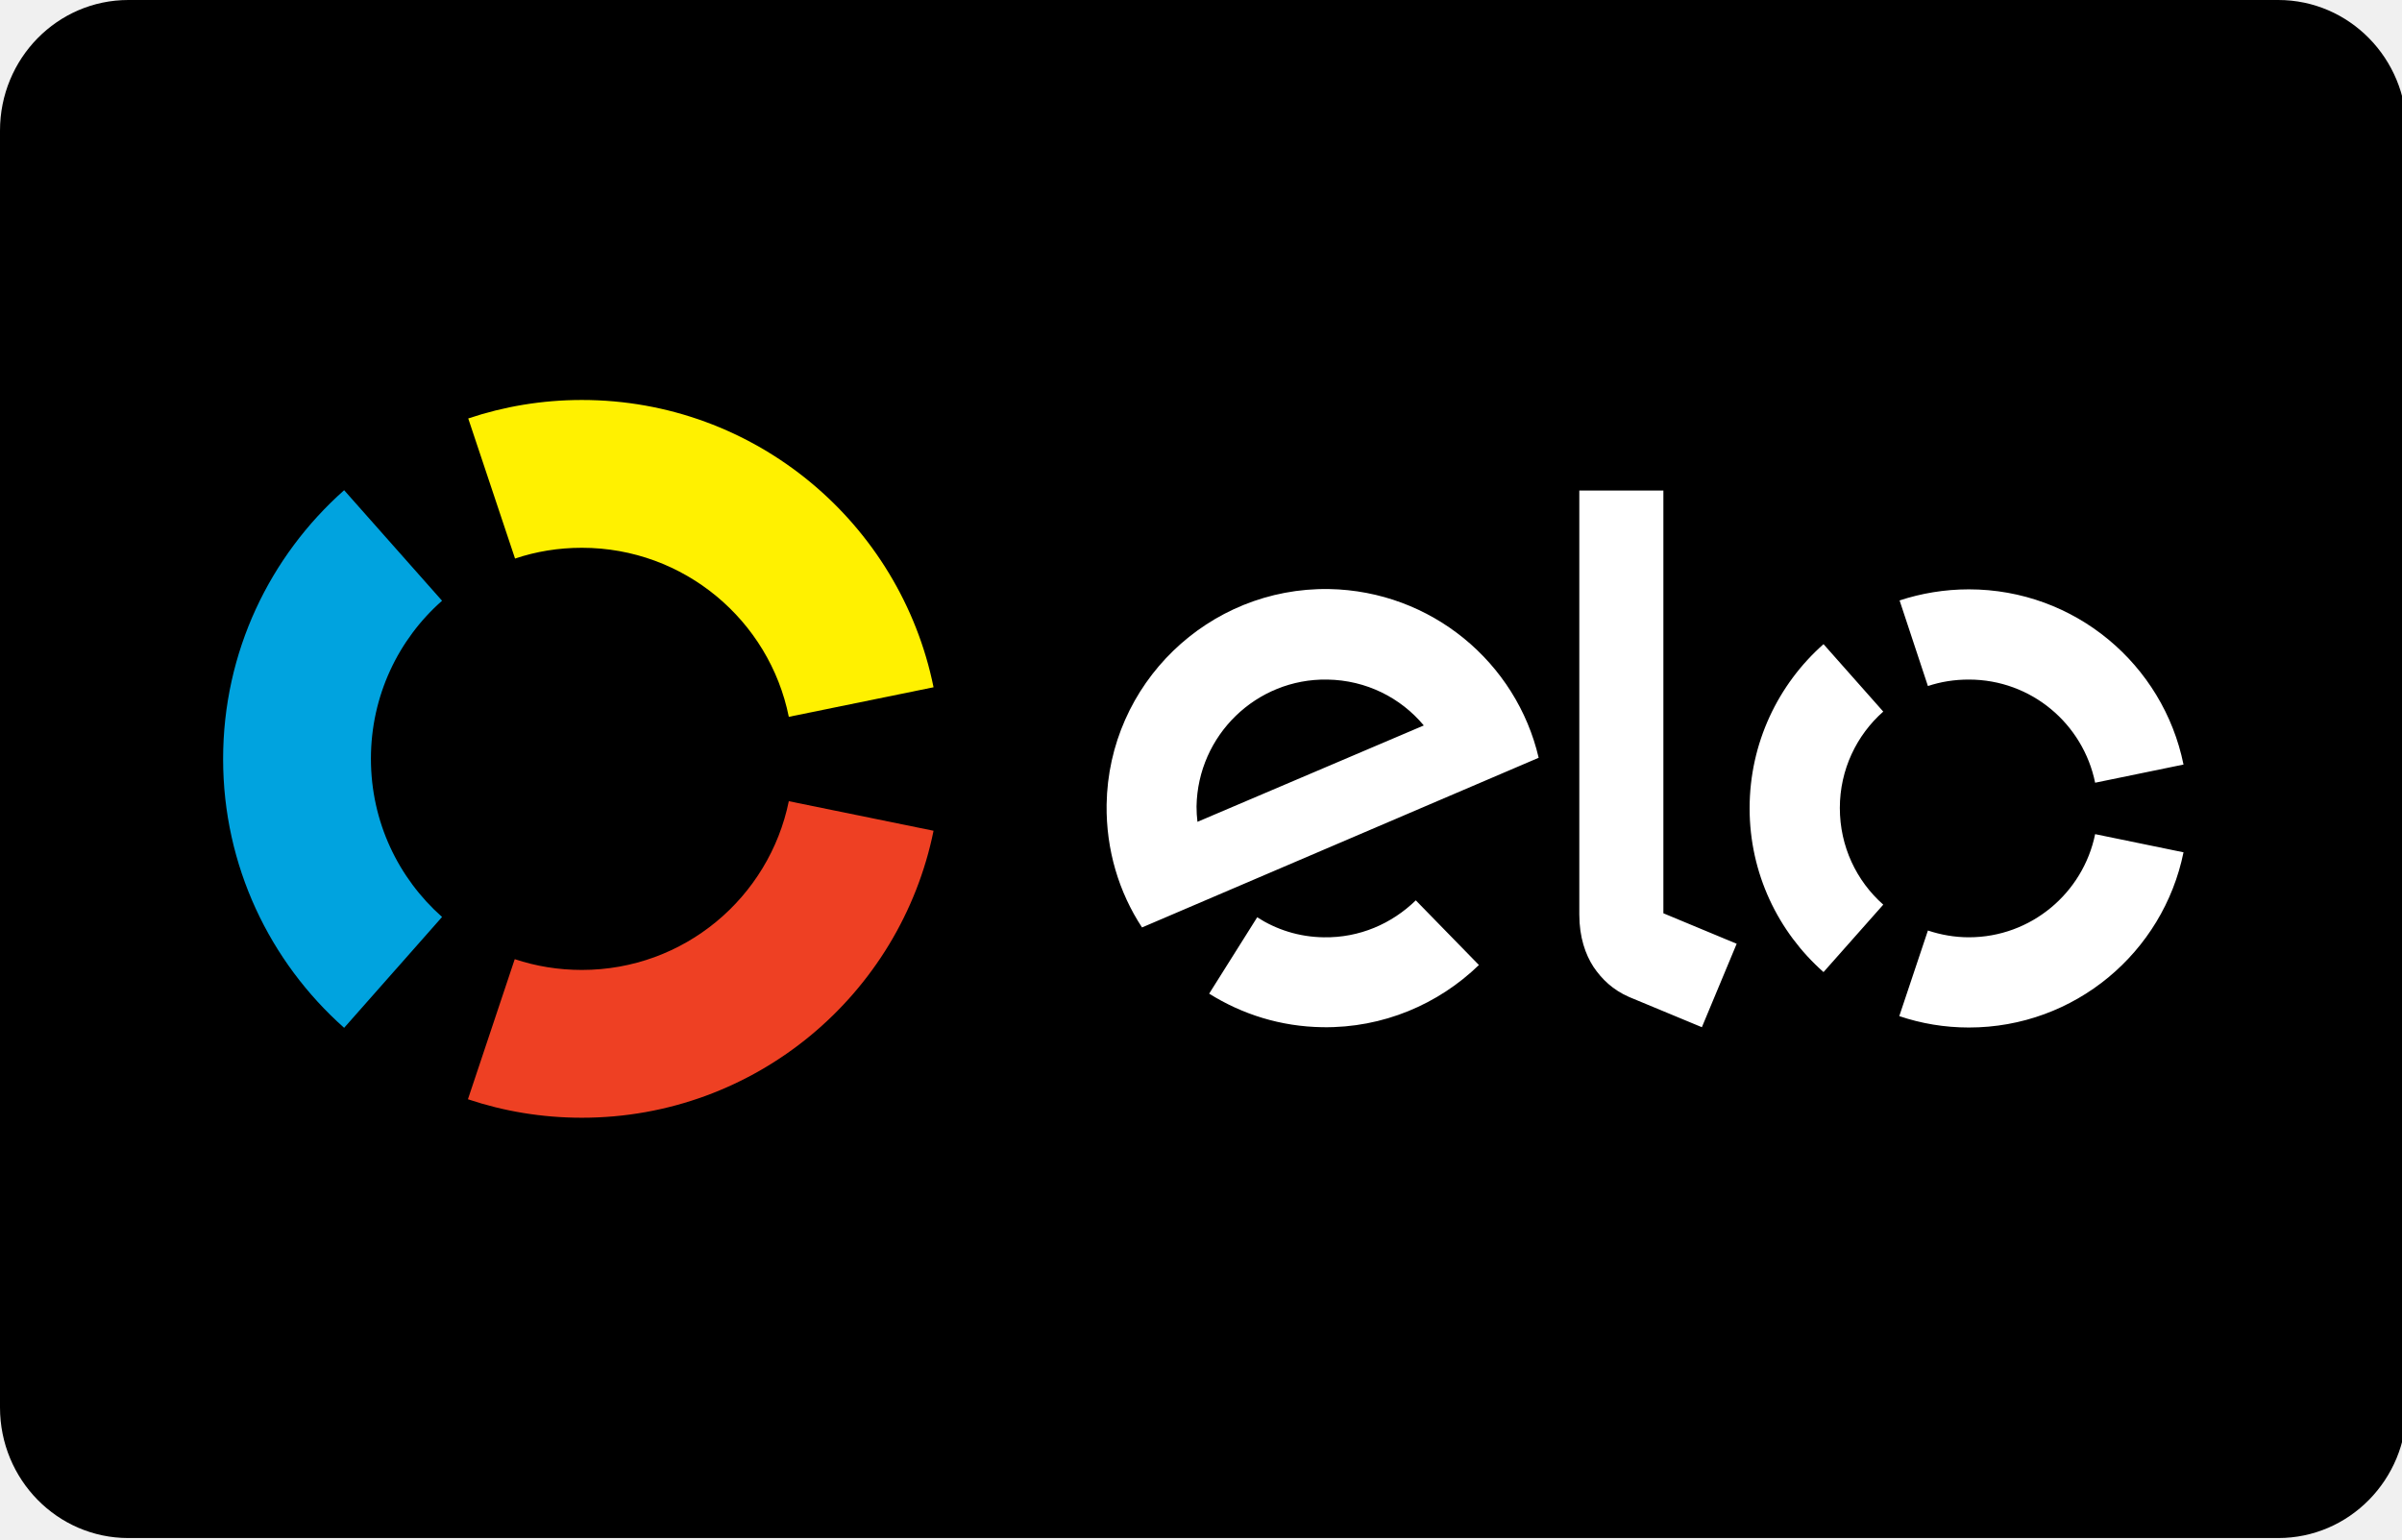
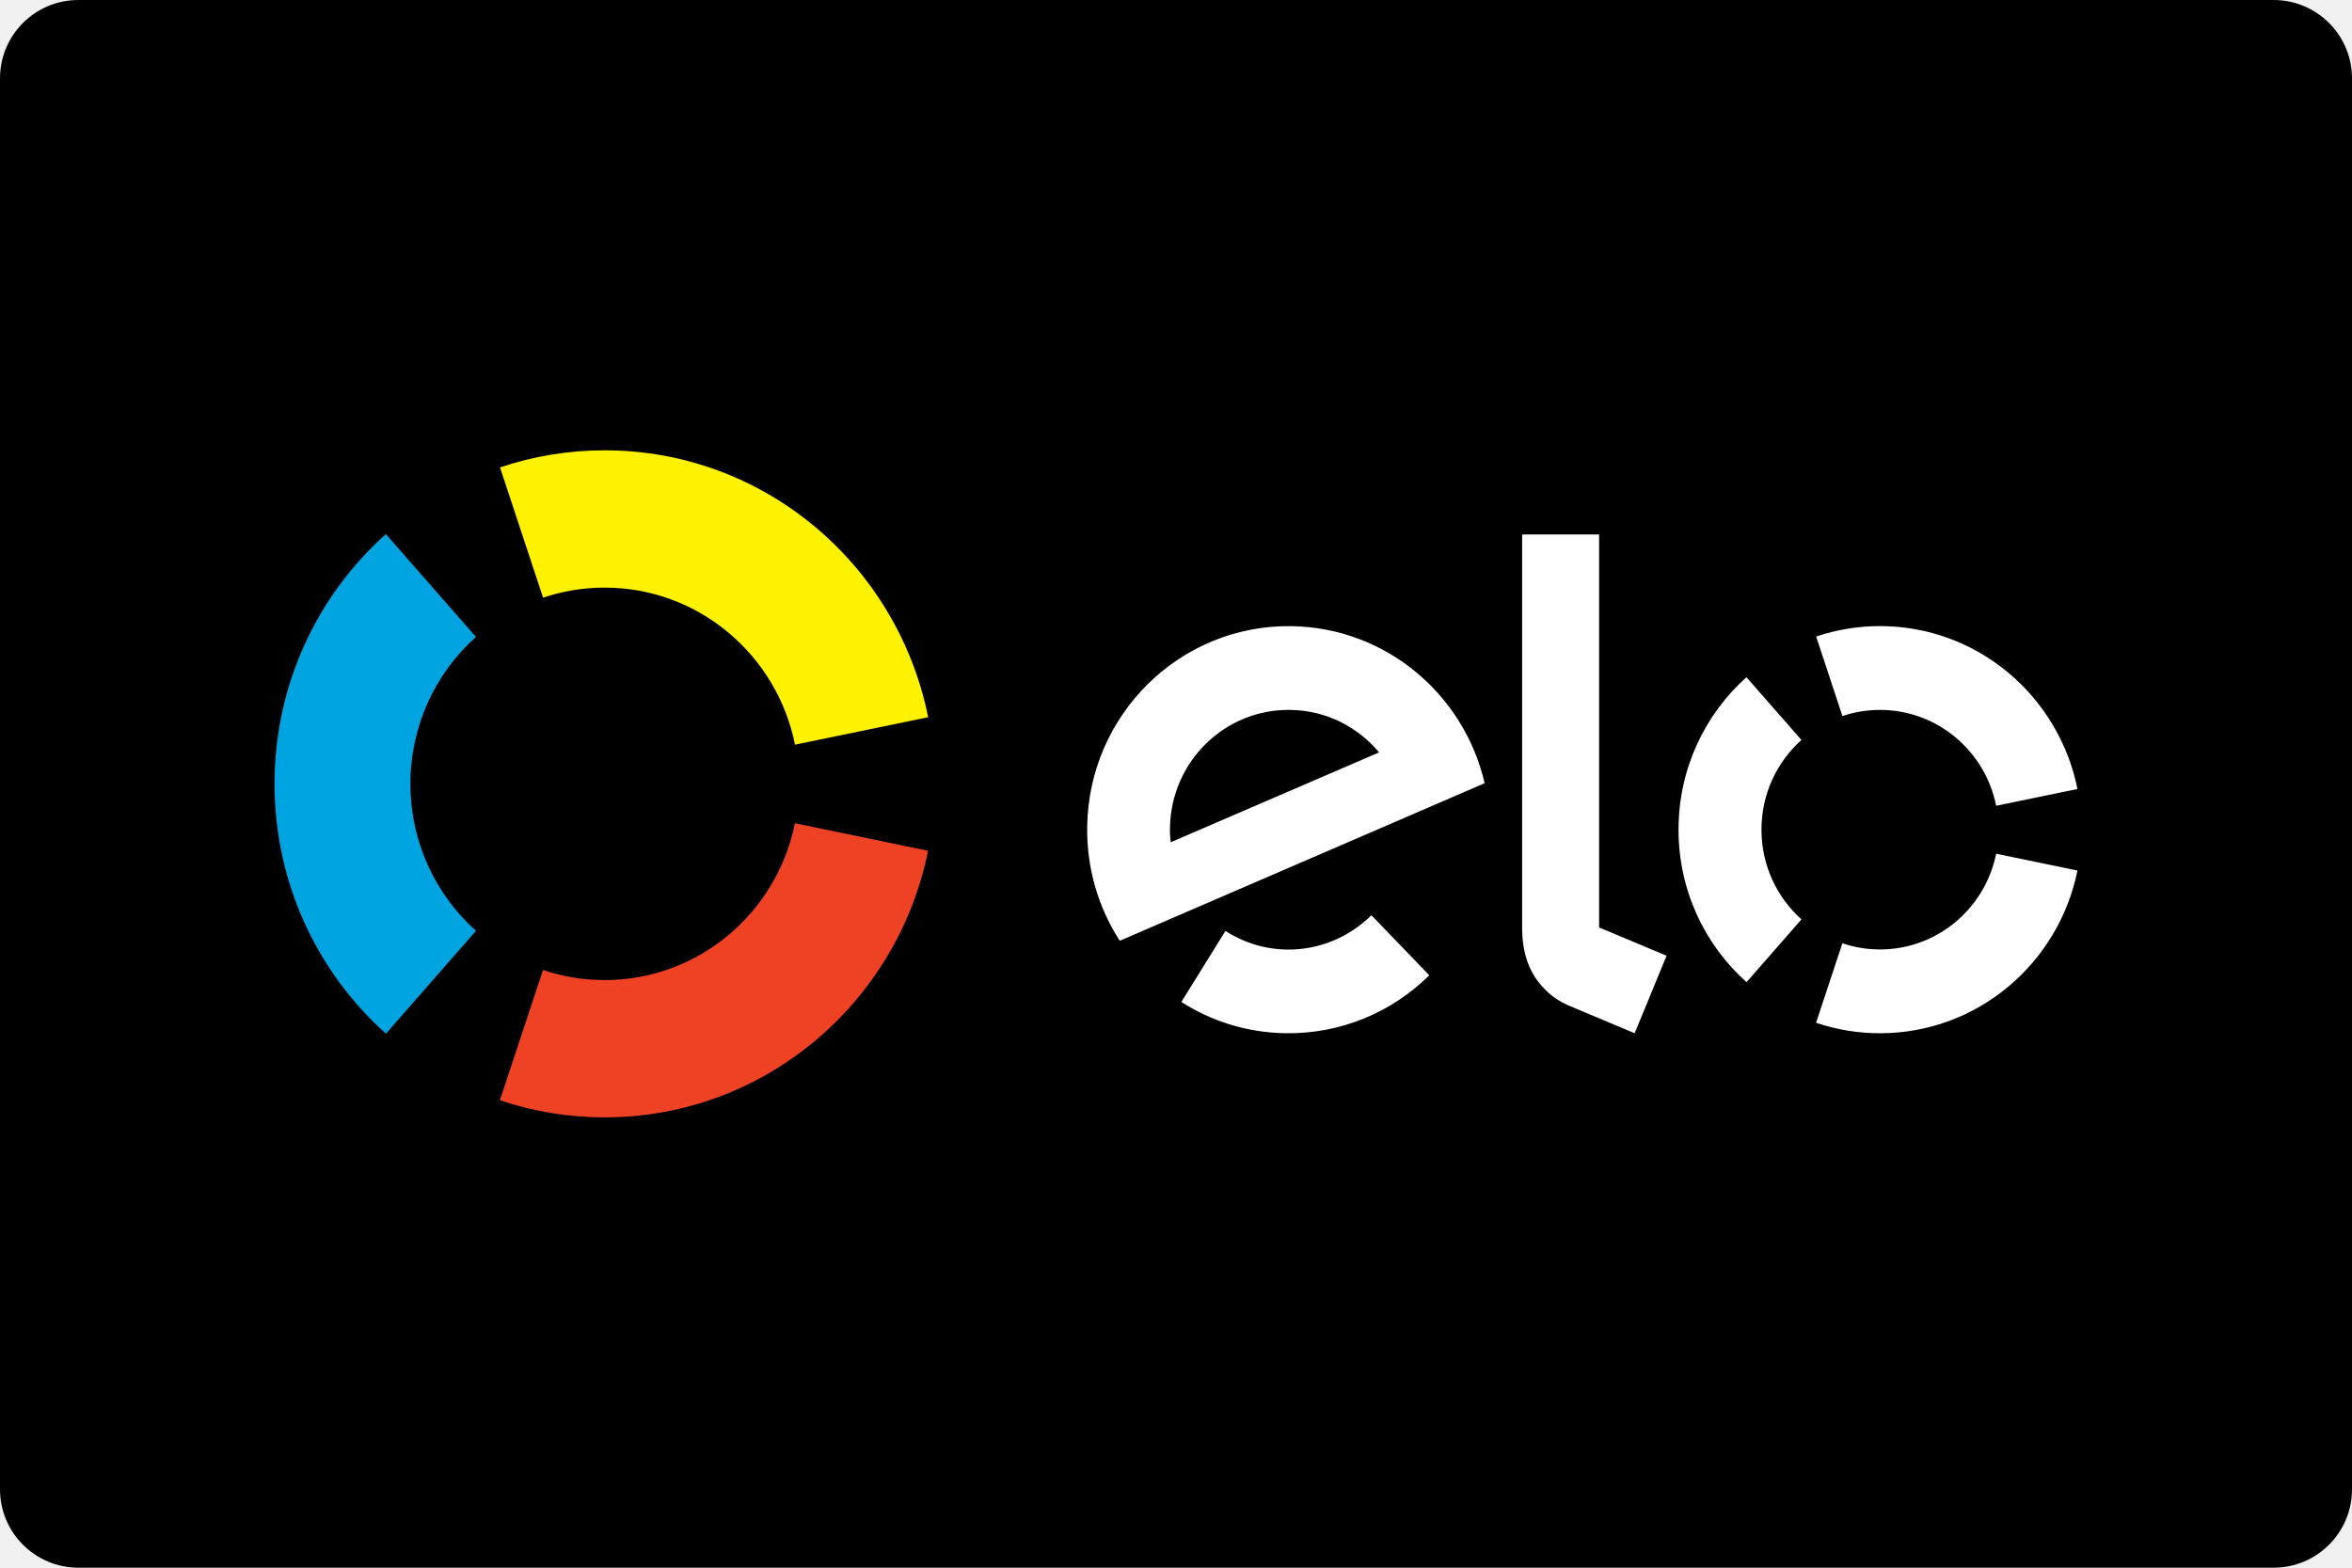
- <svg xmlns="http://www.w3.org/2000/svg" width="780" height="500" enable-background="new 0 0 780 500" version="1.1" viewBox="0 0 780 500" xml:space="preserve">
-   <path d="M41.68,0h698.14c23.027,0,41.68,18.983,41.68,42.42v414.66c0,23.437-18.652,42.42-41.68,42.42H41.68    C18.652,499.5,0,480.517,0,457.08V42.42C0,18.983,18.652,0,41.68,0z" />
-   <path d="m167.25 181.4c6.8-2.3 14.1-3.5 21.7-3.5 33.2 0 60.9 23.601 67.2 54.9l47-9.6c-10.8-53.2-57.8-93.301-114.2-93.301-12.9 0-25.3 2.101-36.9 6l15.2 45.501z" fill="#FFF100" />
-   <path d="m111.75 333.8l31.8-36c-14.2-12.6-23.1-30.9-23.1-51.4 0-20.399 8.9-38.8 23.1-51.3l-31.8-35.899c-24.1 21.399-39.3 52.5-39.3 87.3 0 34.699 15.2 65.898 39.3 87.299z" fill="#00A3DF" />
-   <path d="m256.15 260.2c-6.4 31.3-34 54.8-67.2 54.8-7.6 0-14.9-1.2-21.8-3.5l-15.2 45.5c11.6 3.899 24.1 6 37 6 56.4 0 103.4-40 114.2-93.2l-47-9.6z" fill="#EE4023" />
-   <path d="m459.75 292.4c-7.8 7.601-18.3 12.2-29.9 12-8-0.1-15.399-2.5-21.6-6.5l-15.601 24.801c10.7 6.699 23.2 10.699 36.801 10.899 19.699 0.3 37.699-7.5 50.8-20.2l-20.5-21zm-28.2-101.1c-39.2-0.6-71.6 30.8-72.2 70-0.2 14.7 4 28.5 11.5 39.9l128.8-55.101c-7.2-30.899-34.8-54.2-68.1-54.799m-42.7 75.599c-0.2-1.6-0.3-3.3-0.3-5 0.4-23.1 19.4-41.6 42.5-41.199 12.6 0.199 23.8 5.899 31.3 14.899l-73.5 31.3zm151.3-107.6v137.3l23.801 9.9-11.301 27.1-23.6-9.8c-5.3-2.3-8.9-5.8-11.6-9.8-2.601-4-4.601-9.601-4.601-17v-137.7h27.301zm85.901 63.5c4.2-1.4 8.6-2.1 13.3-2.1 20.3 0 37.101 14.399 41 33.5l28.7-5.9c-6.6-32.5-35.3-56.9-69.7-56.9-7.899 0-15.5 1.301-22.5 3.601l9.2 27.799zm-33.901 92.9l19.4-21.9c-8.7-7.7-14.1-18.9-14.1-31.4s5.5-23.699 14.1-31.3l-19.4-21.899c-14.699 13-24 32.1-24 53.3s9.301 40.199 24 53.199zm88.201-44.801c-3.899 19.101-20.8 33.5-41 33.5-4.6 0-9.1-0.8-13.3-2.199l-9.3 27.8c7.1 2.399 14.7 3.7 22.6 3.7 34.4 0 63.101-24.4 69.7-56.9l-28.7-5.901z" fill="#fff" />
+ <svg xmlns="http://www.w3.org/2000/svg" width="120" height="80" viewBox="0 0 120 80" fill="none">
+   <rect width="120" height="80" rx="4" fill="black" />
+   <path fill-rule="evenodd" clip-rule="evenodd" d="M27.708 30.5C28.695 30.167 29.751 29.986 30.849 29.986C35.644 29.986 39.644 33.427 40.561 38L47.355 36.6C45.796 28.829 39 22.98 30.849 22.98C28.983 22.98 27.187 23.287 25.511 23.853L27.708 30.5Z" fill="#FFF200" />
+   <path fill-rule="evenodd" clip-rule="evenodd" d="M19.691 52.749L24.285 47.501C22.234 45.665 20.94 42.986 20.94 40C20.94 37.015 22.233 34.336 24.283 32.502L19.687 27.255C16.203 30.372 14.007 34.927 14.007 40C14.007 45.075 16.206 49.631 19.691 52.749Z" fill="#00A4E0" />
+   <path fill-rule="evenodd" clip-rule="evenodd" d="M40.558 42.01C39.638 46.578 35.64 50.014 30.849 50.014C29.75 50.014 28.692 49.832 27.705 49.498L25.504 56.145C27.183 56.713 28.98 57.02 30.849 57.02C38.993 57.02 45.786 51.179 47.351 43.416L40.558 42.01Z" fill="#EF4123" />
+   <path fill-rule="evenodd" clip-rule="evenodd" d="M69.971 46.706C68.849 47.809 67.327 48.481 65.647 48.457C64.496 48.437 63.429 48.089 62.522 47.508L60.273 51.13C61.813 52.114 63.629 52.696 65.587 52.726C68.437 52.769 71.034 51.638 72.923 49.77L69.971 46.706ZM59.728 42.982C59.703 42.742 59.685 42.495 59.692 42.246C59.745 38.867 62.496 36.171 65.838 36.227C67.656 36.251 69.271 37.093 70.362 38.395L59.728 42.982ZM65.899 31.953C60.228 31.865 55.555 36.443 55.469 42.178C55.436 44.328 56.05 46.338 57.132 48.008L75.747 39.968C74.7 35.436 70.712 32.029 65.899 31.953ZM81.587 27.272V47.328L85.03 48.771L83.401 52.726L79.996 51.296C79.23 50.96 78.712 50.449 78.318 49.871C77.94 49.281 77.66 48.473 77.66 47.383V27.272H81.587ZM94.001 36.541C94.603 36.336 95.248 36.227 95.919 36.227C98.845 36.227 101.286 38.327 101.845 41.118L105.993 40.264C105.042 35.52 100.893 31.95 95.919 31.95C94.779 31.95 93.684 32.137 92.661 32.483L94.001 36.541ZM89.108 50.12L91.911 46.917C90.659 45.797 89.871 44.161 89.871 42.338C89.871 40.516 90.659 38.881 91.91 37.762L89.105 34.559C86.979 36.462 85.639 39.243 85.639 42.338C85.639 45.436 86.98 48.216 89.108 50.12ZM101.845 43.565C101.283 46.353 98.843 48.451 95.919 48.451C95.248 48.451 94.602 48.34 93.999 48.136L92.656 52.193C93.681 52.539 94.778 52.727 95.919 52.727C100.888 52.727 105.036 49.162 105.992 44.424L101.845 43.565Z" fill="white" />
</svg>
